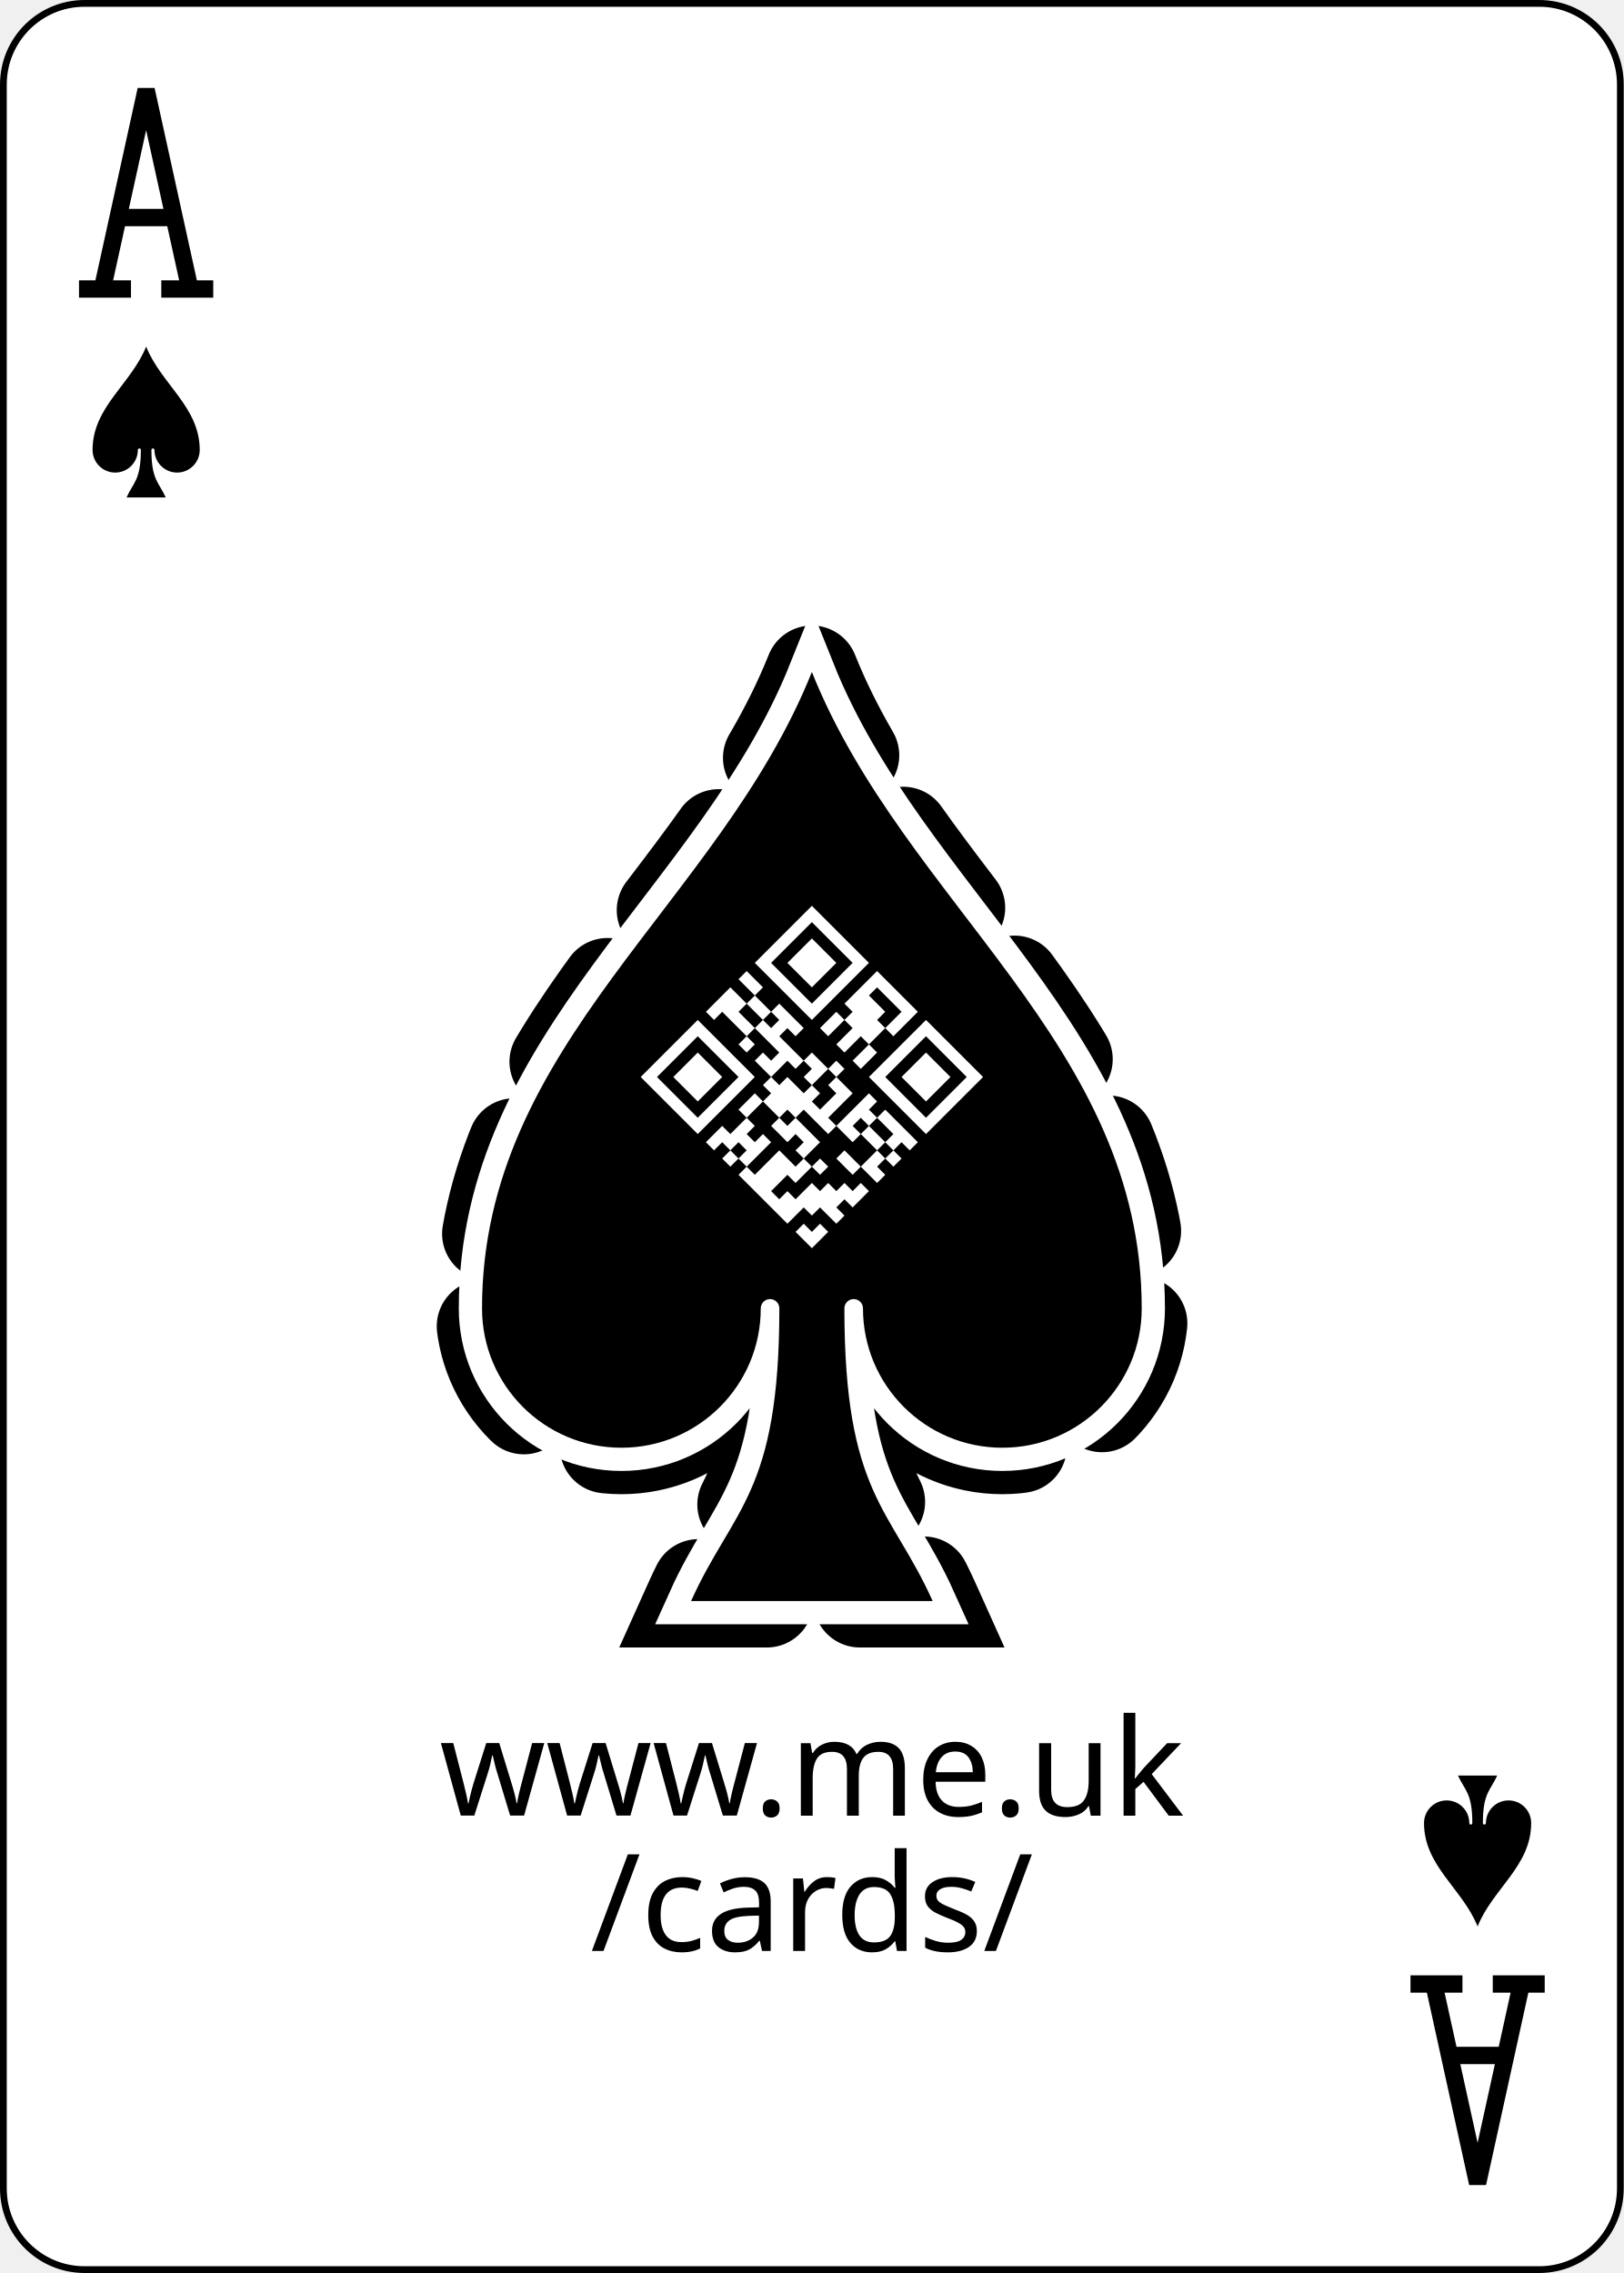
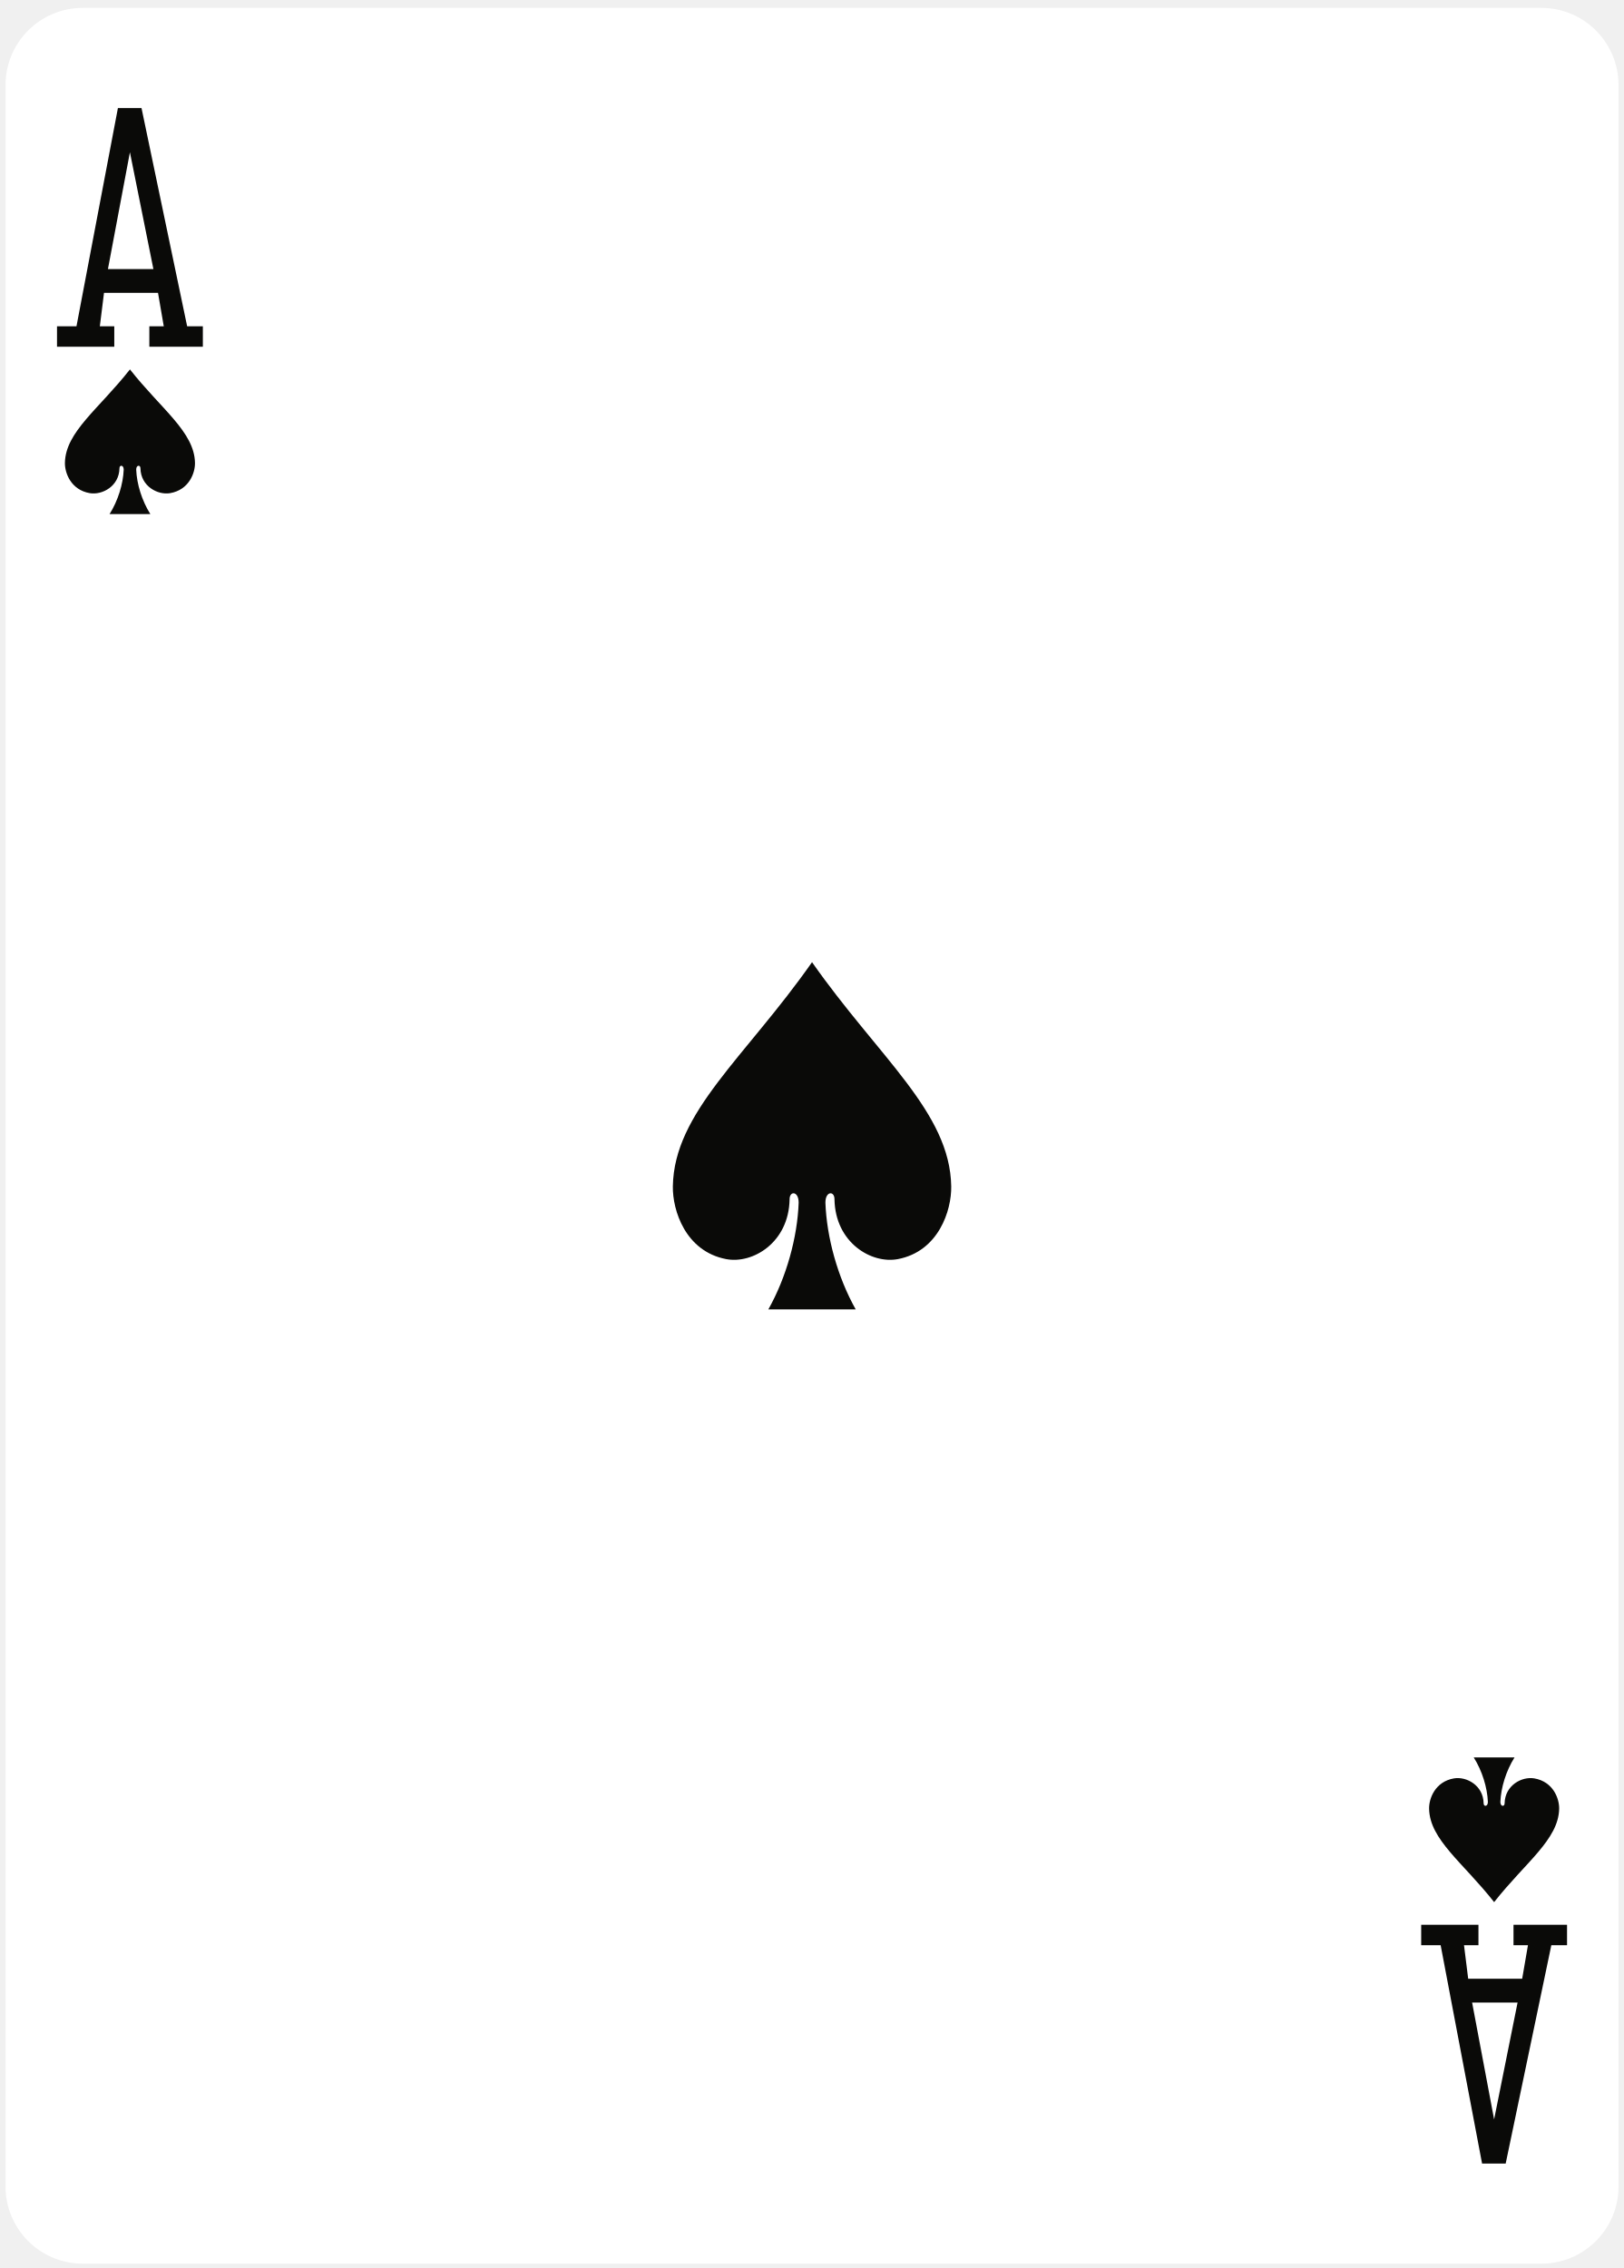
- <svg xmlns="http://www.w3.org/2000/svg" xmlns:xlink="http://www.w3.org/1999/xlink" class="card" face="AS" height="3.5in" preserveAspectRatio="none" viewBox="-120 -168 240 336" width="2.5in">
-   <defs>
-     <symbol id="VSA" viewBox="-500 -500 1000 1000" preserveAspectRatio="xMinYMid">
-       <path d="M-270 460L-110 460M-200 450L0 -460L200 450M110 460L270 460M-120 130L120 130" stroke="black" stroke-width="80" stroke-linecap="square" stroke-miterlimit="1.5" fill="none" />
-     </symbol>
-     <symbol id="SSA" viewBox="-600 -600 1200 1200" preserveAspectRatio="xMinYMid">
-       <path d="M0 -500C100 -250 355 -100 355 185A150 150 0 0 1 55 185A10 10 0 0 0 35 185C35 385 85 400 130 500L-130 500C-85 400 -35 385 -35 185A10 10 0 0 0 -55 185A150 150 0 0 1 -355 185C-355 -100 -100 -250 0 -500Z" />
-     </symbol>
-   </defs>
-   <rect width="239" height="335" x="-119.5" y="-167.5" rx="12" ry="12" fill="white" stroke="black" />
-   <use xlink:href="#SSA" fill="black" height="164.8" width="164.8" x="-82.4" y="-82.4" stroke="black" stroke-width="100" stroke-dasharray="100,100" stroke-linecap="round" />
-   <use xlink:href="#SSA" fill="black" height="164.8" width="164.8" x="-82.4" y="-82.4" stroke="white" stroke-width="50" />
-   <use xlink:href="#SSA" fill="black" height="164.8" width="164.8" x="-82.4" y="-82.4" />
-   <path transform="translate(0,-10)rotate(45)scale(1.704)translate(-14,-14)" fill="white" stroke="none" d="M4,4h7v7h-7M5,5v5h5v-5M12,4h5v3h-1v2h1v2h-1v-2h-1v2h-1v-2h-1v2h-1v-2h1v-1h-1M13,5v1h2v1h1v-2M18,4h7v7h-7M19,5v5h5v-5M6,6h3v3h-3M20,6h3v3h-3M4,12h2v1h2v-1h3v1h-1v1h3v-1h2v-1h1v1h2v3h1v-4h1v1h1v-1h4v1h-1v1h1v1h-1v1h1v1h-2v1h-2v-1h2v-2h-2v1h-2v1h-3v1h3v2h1v-1h1v1h-1v2h-1v2h1v-1h1v-2h1v-1h1v-1h1v-1h1v2h-1v1h1v1h-2v1h-1v2h-6v-1h-1v1h-1v-1h-1v1h-1v-2h1v-2h-1v-2h1v-1h-1v-1h-2v-1h1v-1h-3v1h1v1h-1v-1h-3v1h-1v-3h2v-1h-2M8,13v1h1v-1M15,13v2h1v1h1v-2h-1v-1M21,13v1h2v-1M6,14v1h2v-1M13,14v1h-1v2h1v-1h2v-1h-1v-1M20,14v1h1v-1M23,14v1h1v-1M15,18v1h1v-1M4,18h7v7h-7M5,19v5h5v-5M13,19v2h1v1h1v-1h1v3h1v-3h2v-1h-1v-1h-1v1h-2v-1M6,20h3v3h-3M14,23v1h1v-1M24,23h1v2h-2v-1h1" />
-   <text font-size="20" font-family="Bariol" fill="black" text-anchor="middle" y="100.4">www.me.uk</text>
-   <text font-size="20" font-family="Bariol" fill="black" text-anchor="middle" y="120.4">/cards/</text>
-   <use xlink:href="#VSA" height="32" width="32" x="-114.4" y="-156" />
-   <use xlink:href="#SSA" fill="black" height="26.769" width="26.769" x="-111.784" y="-119" />
-   <g transform="rotate(180)">
-     <use xlink:href="#VSA" height="32" width="32" x="-114.4" y="-156" />
-     <use xlink:href="#SSA" fill="black" height="26.769" width="26.769" x="-111.784" y="-119" />
+ <svg xmlns="http://www.w3.org/2000/svg" width="179px" height="250px" viewBox="0 0 179 250" version="1.1">
+   <defs />
+   <g id="Page-1" stroke="none" stroke-width="1" fill="none" fill-rule="evenodd">
+     <path d="M9.115,0.87 L169.893,0.87 C174.59,0.87 178.396,4.68 178.396,9.38 L178.396,241.02 C178.396,245.71 174.59,249.52 169.893,249.52 L9.115,249.52 C4.418,249.52 0.611,245.71 0.611,241.02 L0.611,9.38 C0.611,4.68 4.418,0.87 9.115,0.87" id="Fill-155" fill="#FFFFFF" />
+     <path d="M14.323,40.72 C10.891,45.09 7.217,47.61 7.156,51.02 C7.136,52.12 7.805,54 9.898,54.36 C11.258,54.59 13.129,53.61 13.168,51.62 C13.16,51.22 13.639,51.23 13.635,51.77 C13.57,53.35 13.013,55.18 12.075,56.67 L16.572,56.67 C15.635,55.18 15.076,53.35 15.013,51.77 C15.005,51.23 15.485,51.22 15.479,51.62 C15.518,53.61 17.389,54.59 18.748,54.36 C20.843,54 21.512,52.12 21.491,51.02 C21.43,47.61 17.757,45.09 14.323,40.72" id="Fill-157" fill="#0A0A08" />
+     <path d="M164.686,209.67 C161.252,205.3 157.579,202.78 157.518,199.37 C157.497,198.27 158.166,196.39 160.261,196.03 C161.619,195.8 163.49,196.78 163.529,198.78 C163.521,199.17 164.001,199.17 163.996,198.62 C163.933,197.05 163.374,195.21 162.437,193.72 L166.934,193.72 C165.996,195.21 165.438,197.05 165.374,198.62 C165.366,199.17 165.847,199.17 165.841,198.78 C165.88,196.78 167.751,195.8 169.109,196.03 C171.204,196.39 171.873,198.27 171.853,199.37 C171.791,202.78 168.118,205.3 164.686,209.67" id="Fill-158" fill="#0A0A08" />
+     <path d="M89.504,106.06 C82.156,116.55 74.294,122.59 74.163,130.77 C74.119,133.42 75.551,137.93 80.034,138.79 C82.942,139.35 86.947,136.99 87.03,132.2 C87.018,131.25 88.039,131.27 88.029,132.58 C87.893,136.36 86.698,140.76 84.691,144.33 L94.316,144.33 C92.31,140.76 91.115,136.36 90.979,132.58 C90.969,131.27 91.99,131.25 91.978,132.2 C92.061,136.99 96.065,139.35 98.974,138.79 C103.457,137.93 104.889,133.42 104.845,130.77 C104.714,122.59 96.852,116.55 89.504,106.06" id="Fill-159" fill="#0A0A08" />
+     <path d="M16.908,29.66 L14.32,16.78 L11.897,29.66 L16.908,29.66 L16.908,29.66 Z M6.284,38.22 L6.284,35.97 L8.429,35.97 L12.997,11.91 L15.597,11.91 L20.628,35.97 L22.359,35.97 L22.359,38.22 L16.46,38.22 L16.46,35.97 L18.052,35.97 L17.416,32.28 L11.464,32.28 L11.004,35.97 L12.597,35.97 L12.597,38.22 L6.284,38.22 L6.284,38.22 Z" id="Fill-160" fill="#0A0A08" />
+     <path d="M167.27,220.74 L164.683,233.62 L162.259,220.74 L167.27,220.74 L167.27,220.74 Z M156.646,212.17 L156.646,214.42 L158.791,214.42 L163.358,238.49 L165.958,238.49 L170.99,214.42 L172.722,214.42 L172.722,212.17 L166.821,212.17 L166.821,214.42 L168.414,214.42 L167.777,218.11 L161.825,218.11 L161.366,214.42 L162.958,214.42 L162.958,212.17 L156.646,212.17 L156.646,212.17 Z" id="Fill-161" fill="#0A0A08" />
  </g>
</svg>
